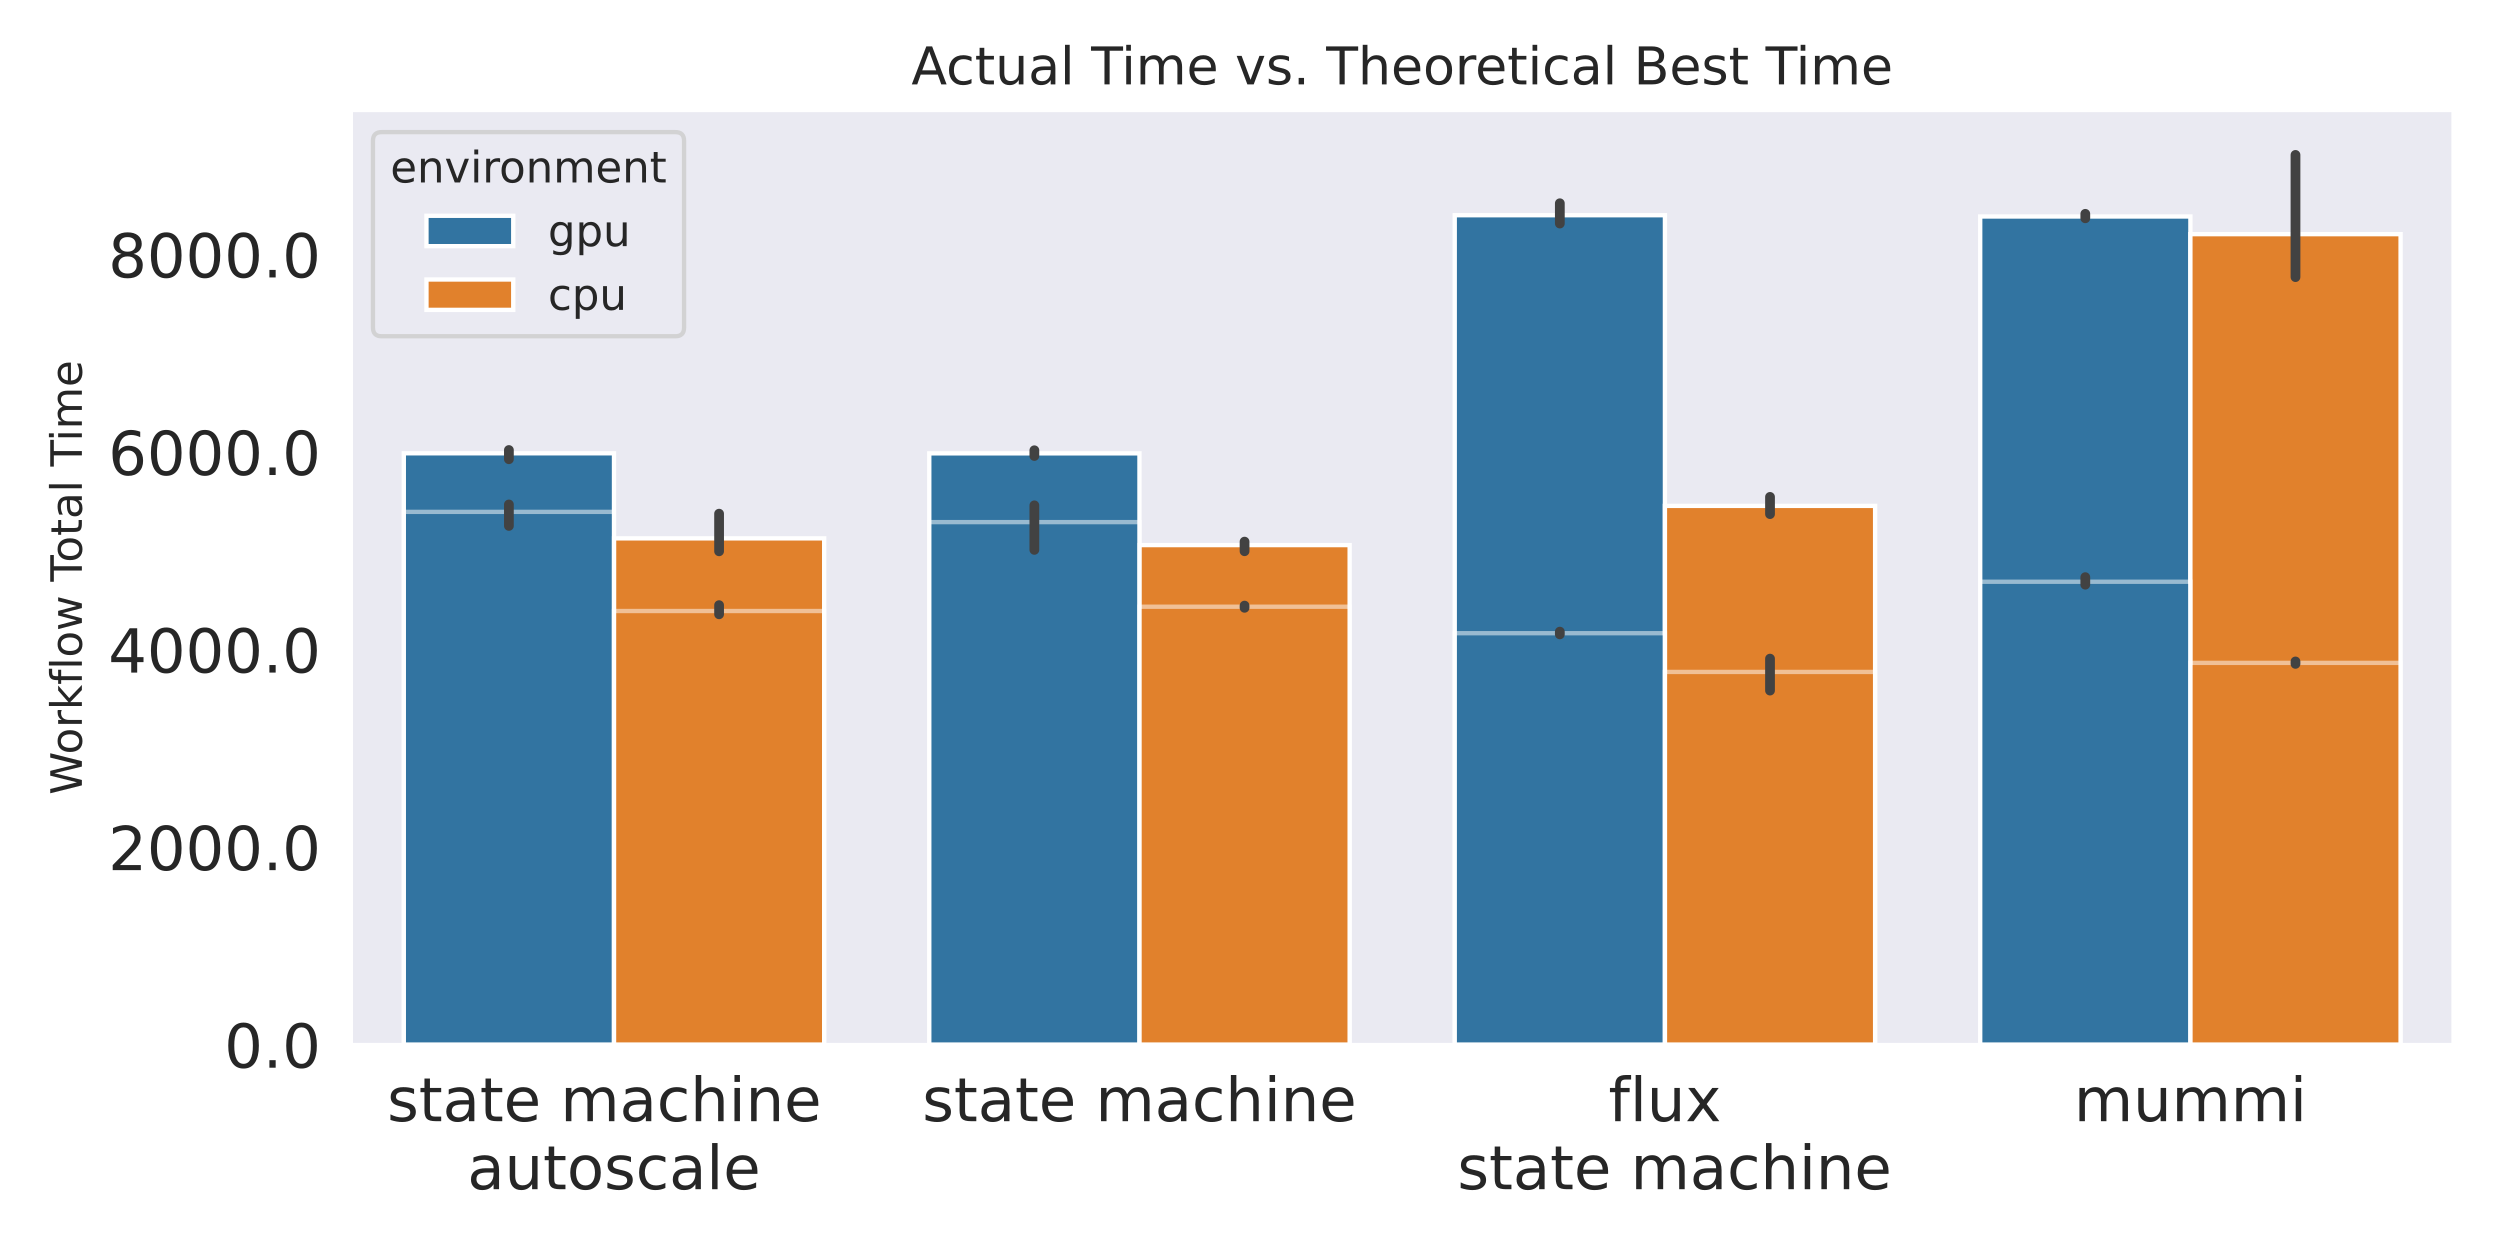
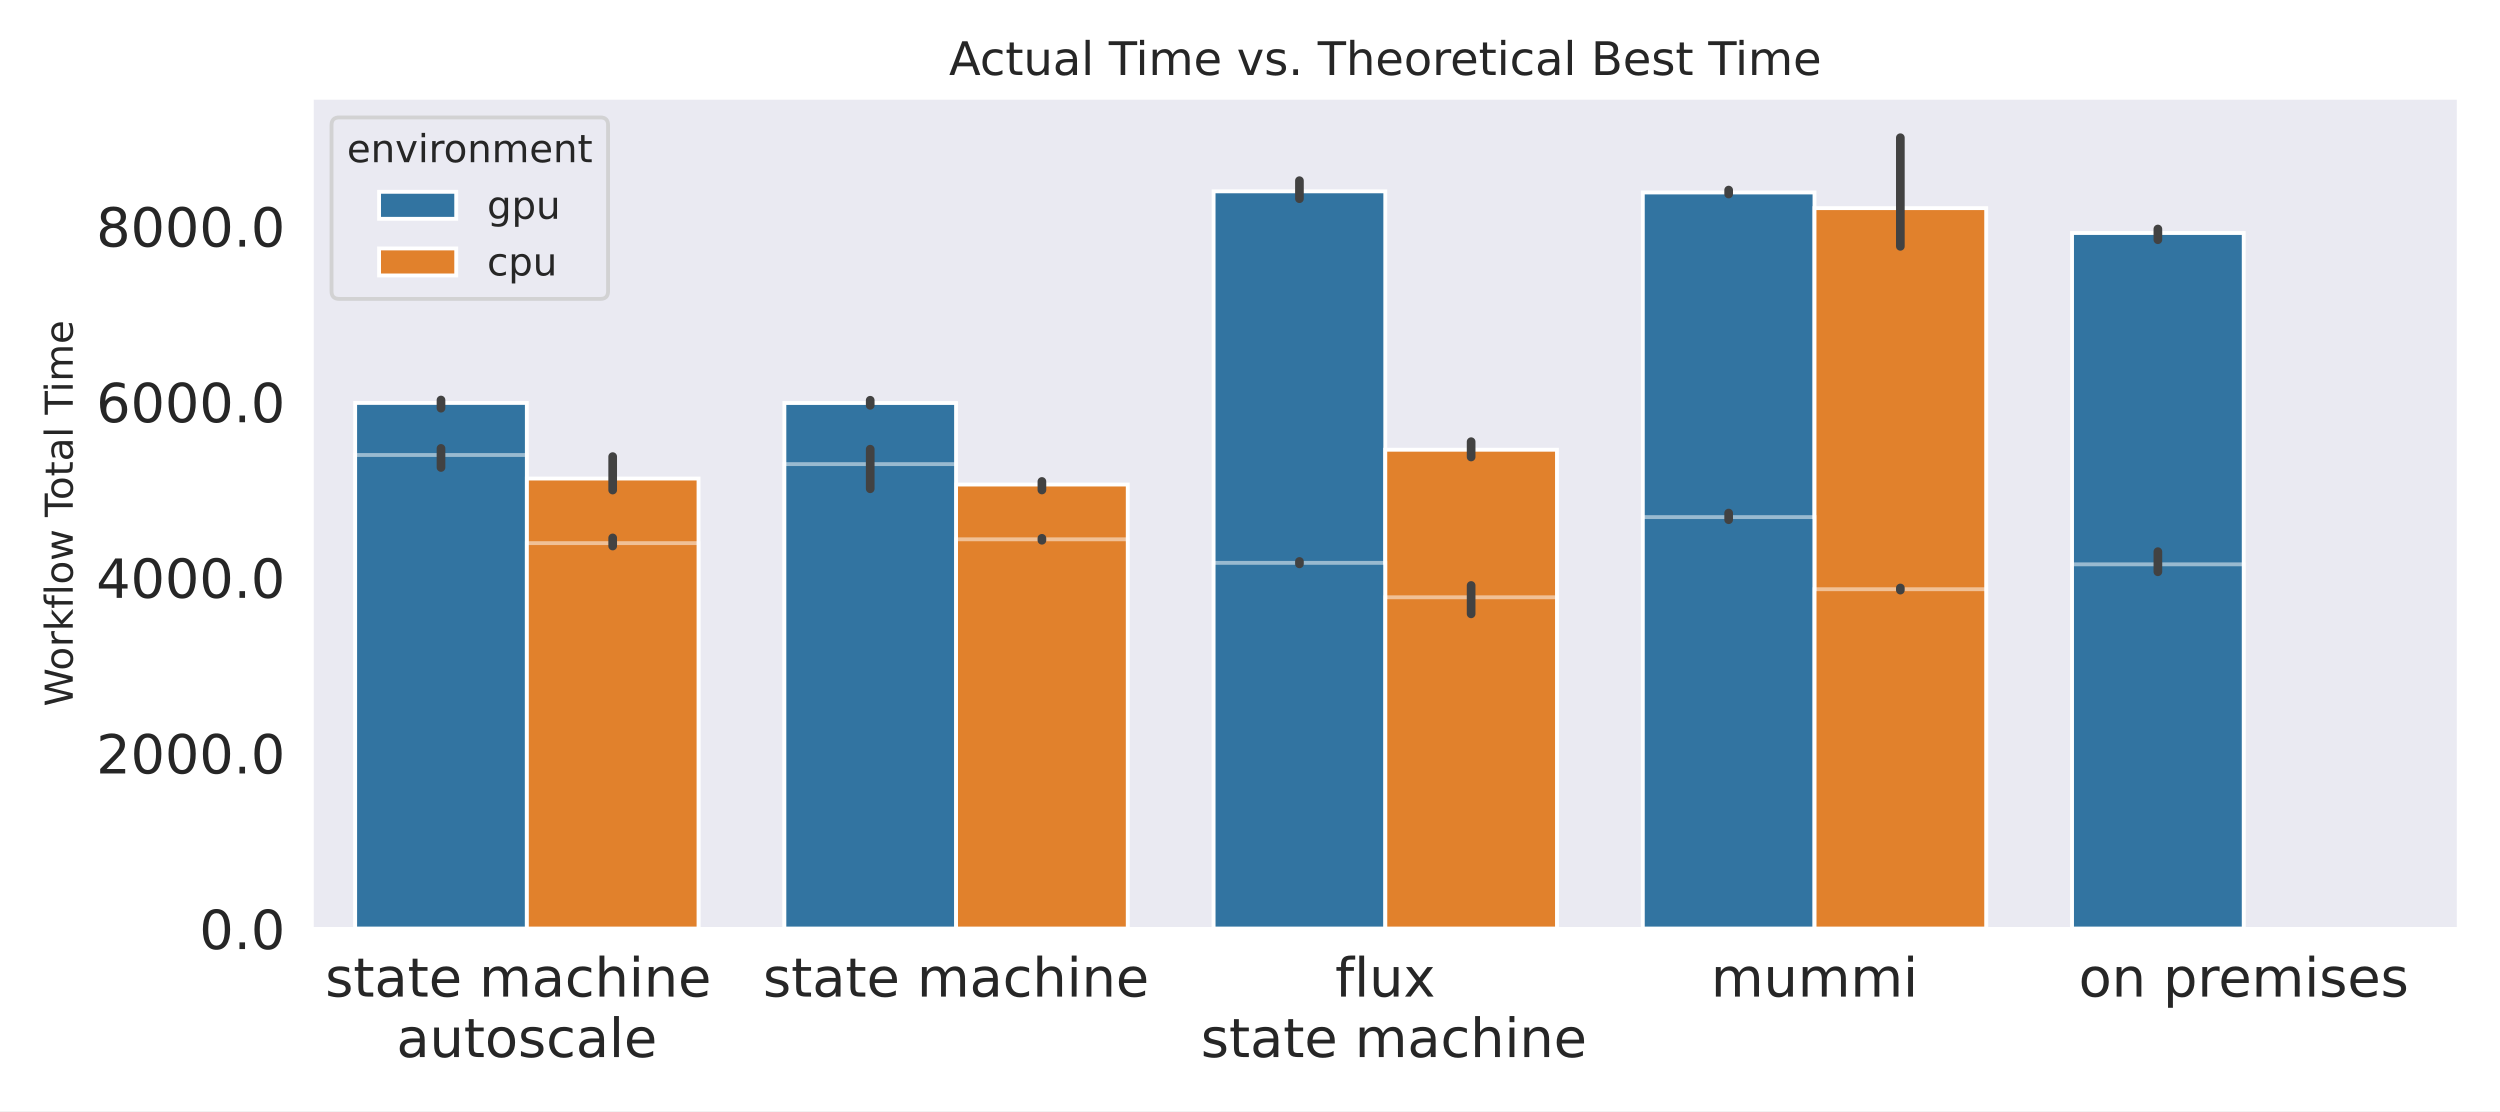
- <svg xmlns="http://www.w3.org/2000/svg" xmlns:xlink="http://www.w3.org/1999/xlink" width="576pt" height="288pt" viewBox="0 0 576 288" version="1.1">
+ <svg xmlns="http://www.w3.org/2000/svg" xmlns:xlink="http://www.w3.org/1999/xlink" width="648pt" height="288pt" viewBox="0 0 648 288" version="1.1">
  <defs>
    <style type="text/css">*{stroke-linejoin: round; stroke-linecap: butt}</style>
  </defs>
  <g id="figure_1">
    <g id="patch_1">
-       <path d="M 0 288  L 576 288  L 576 0  L 0 0  z " style="fill: #ffffff" />
+       <path d="M 0 288  L 648 288  L 648 0  L 0 0  z " style="fill: #ffffff" />
    </g>
    <g id="axes_1">
      <g id="patch_2">
-         <path d="M 80.93 240.68  L 565.2 240.68  L 565.2 25.44  L 80.93 25.44  z " style="fill: #eaeaf2" />
+         <path d="M 80.93 240.68  L 637.2 240.68  L 637.2 25.44  L 80.93 25.44  z " style="fill: #eaeaf2" />
      </g>
      <g id="matplotlib.axis_1">
        <g id="xtick_1">
          <g id="text_1">
-             <g style="fill: #262626" transform="translate(89.20109 258.3178) scale(0.14 -0.14)">
+             <g style="fill: #262626" transform="translate(84.29434 258.3178) scale(0.14 -0.14)">
              <defs>
                <path id="DejaVuSans-73" d="M 2834 3397  L 2834 2853  Q 2591 2978 2328 3040  Q 2066 3103 1784 3103  Q 1356 3103 1142 2972  Q 928 2841 928 2578  Q 928 2378 1081 2264  Q 1234 2150 1697 2047  L 1894 2003  Q 2506 1872 2764 1633  Q 3022 1394 3022 966  Q 3022 478 2636 193  Q 2250 -91 1575 -91  Q 1294 -91 989 -36  Q 684 19 347 128  L 347 722  Q 666 556 975 473  Q 1284 391 1588 391  Q 1994 391 2212 530  Q 2431 669 2431 922  Q 2431 1156 2273 1281  Q 2116 1406 1581 1522  L 1381 1569  Q 847 1681 609 1914  Q 372 2147 372 2553  Q 372 3047 722 3315  Q 1072 3584 1716 3584  Q 2034 3584 2315 3537  Q 2597 3491 2834 3397  z " transform="scale(0.015625)" />
                <path id="DejaVuSans-74" d="M 1172 4494  L 1172 3500  L 2356 3500  L 2356 3053  L 1172 3053  L 1172 1153  Q 1172 725 1289 603  Q 1406 481 1766 481  L 2356 481  L 2356 0  L 1766 0  Q 1100 0 847 248  Q 594 497 594 1153  L 594 3053  L 172 3053  L 172 3500  L 594 3500  L 594 4494  L 1172 4494  z " transform="scale(0.015625)" />
                <path id="DejaVuSans-61" d="M 2194 1759  Q 1497 1759 1228 1600  Q 959 1441 959 1056  Q 959 750 1161 570  Q 1363 391 1709 391  Q 2188 391 2477 730  Q 2766 1069 2766 1631  L 2766 1759  L 2194 1759  z M 3341 1997  L 3341 0  L 2766 0  L 2766 531  Q 2569 213 2275 61  Q 1981 -91 1556 -91  Q 1019 -91 701 211  Q 384 513 384 1019  Q 384 1609 779 1909  Q 1175 2209 1959 2209  L 2766 2209  L 2766 2266  Q 2766 2663 2505 2880  Q 2244 3097 1772 3097  Q 1472 3097 1187 3025  Q 903 2953 641 2809  L 641 3341  Q 956 3463 1253 3523  Q 1550 3584 1831 3584  Q 2591 3584 2966 3190  Q 3341 2797 3341 1997  z " transform="scale(0.015625)" />
                <path id="DejaVuSans-65" d="M 3597 1894  L 3597 1613  L 953 1613  Q 991 1019 1311 708  Q 1631 397 2203 397  Q 2534 397 2845 478  Q 3156 559 3463 722  L 3463 178  Q 3153 47 2828 -22  Q 2503 -91 2169 -91  Q 1331 -91 842 396  Q 353 884 353 1716  Q 353 2575 817 3079  Q 1281 3584 2069 3584  Q 2775 3584 3186 3129  Q 3597 2675 3597 1894  z M 3022 2063  Q 3016 2534 2758 2815  Q 2500 3097 2075 3097  Q 1594 3097 1305 2825  Q 1016 2553 972 2059  L 3022 2063  z " transform="scale(0.015625)" />
                <path id="DejaVuSans-20" transform="scale(0.015625)" />
                <path id="DejaVuSans-6d" d="M 3328 2828  Q 3544 3216 3844 3400  Q 4144 3584 4550 3584  Q 5097 3584 5394 3201  Q 5691 2819 5691 2113  L 5691 0  L 5113 0  L 5113 2094  Q 5113 2597 4934 2840  Q 4756 3084 4391 3084  Q 3944 3084 3684 2787  Q 3425 2491 3425 1978  L 3425 0  L 2847 0  L 2847 2094  Q 2847 2600 2669 2842  Q 2491 3084 2119 3084  Q 1678 3084 1418 2786  Q 1159 2488 1159 1978  L 1159 0  L 581 0  L 581 3500  L 1159 3500  L 1159 2956  Q 1356 3278 1631 3431  Q 1906 3584 2284 3584  Q 2666 3584 2933 3390  Q 3200 3197 3328 2828  z " transform="scale(0.015625)" />
                <path id="DejaVuSans-63" d="M 3122 3366  L 3122 2828  Q 2878 2963 2633 3030  Q 2388 3097 2138 3097  Q 1578 3097 1268 2742  Q 959 2388 959 1747  Q 959 1106 1268 751  Q 1578 397 2138 397  Q 2388 397 2633 464  Q 2878 531 3122 666  L 3122 134  Q 2881 22 2623 -34  Q 2366 -91 2075 -91  Q 1284 -91 818 406  Q 353 903 353 1747  Q 353 2603 823 3093  Q 1294 3584 2113 3584  Q 2378 3584 2631 3529  Q 2884 3475 3122 3366  z " transform="scale(0.015625)" />
                <path id="DejaVuSans-68" d="M 3513 2113  L 3513 0  L 2938 0  L 2938 2094  Q 2938 2591 2744 2837  Q 2550 3084 2163 3084  Q 1697 3084 1428 2787  Q 1159 2491 1159 1978  L 1159 0  L 581 0  L 581 4863  L 1159 4863  L 1159 2956  Q 1366 3272 1645 3428  Q 1925 3584 2291 3584  Q 2894 3584 3203 3211  Q 3513 2838 3513 2113  z " transform="scale(0.015625)" />
                <path id="DejaVuSans-69" d="M 603 3500  L 1178 3500  L 1178 0  L 603 0  L 603 3500  z M 603 4863  L 1178 4863  L 1178 4134  L 603 4134  L 603 4863  z " transform="scale(0.015625)" />
                <path id="DejaVuSans-6e" d="M 3513 2113  L 3513 0  L 2938 0  L 2938 2094  Q 2938 2591 2744 2837  Q 2550 3084 2163 3084  Q 1697 3084 1428 2787  Q 1159 2491 1159 1978  L 1159 0  L 581 0  L 581 3500  L 1159 3500  L 1159 2956  Q 1366 3272 1645 3428  Q 1925 3584 2291 3584  Q 2894 3584 3203 3211  Q 3513 2838 3513 2113  z " transform="scale(0.015625)" />
              </defs>
              <use xlink:href="#DejaVuSans-73" />
              <use xlink:href="#DejaVuSans-74" x="52.1" />
              <use xlink:href="#DejaVuSans-61" x="91.309" />
              <use xlink:href="#DejaVuSans-74" x="152.588" />
              <use xlink:href="#DejaVuSans-65" x="191.797" />
              <use xlink:href="#DejaVuSans-20" x="253.32" />
              <use xlink:href="#DejaVuSans-6d" x="285.107" />
              <use xlink:href="#DejaVuSans-61" x="382.52" />
              <use xlink:href="#DejaVuSans-63" x="443.799" />
              <use xlink:href="#DejaVuSans-68" x="498.779" />
              <use xlink:href="#DejaVuSans-69" x="562.158" />
              <use xlink:href="#DejaVuSans-6e" x="589.941" />
              <use xlink:href="#DejaVuSans-65" x="653.32" />
              <use xlink:href="#DejaVuSans-20" x="714.844" />
            </g>
-             <g style="fill: #262626" transform="translate(107.6734 273.9948) scale(0.14 -0.14)">
+             <g style="fill: #262626" transform="translate(102.7667 273.9948) scale(0.14 -0.14)">
              <defs>
                <path id="DejaVuSans-75" d="M 544 1381  L 544 3500  L 1119 3500  L 1119 1403  Q 1119 906 1312 657  Q 1506 409 1894 409  Q 2359 409 2629 706  Q 2900 1003 2900 1516  L 2900 3500  L 3475 3500  L 3475 0  L 2900 0  L 2900 538  Q 2691 219 2414 64  Q 2138 -91 1772 -91  Q 1169 -91 856 284  Q 544 659 544 1381  z M 1991 3584  L 1991 3584  z " transform="scale(0.015625)" />
                <path id="DejaVuSans-6f" d="M 1959 3097  Q 1497 3097 1228 2736  Q 959 2375 959 1747  Q 959 1119 1226 758  Q 1494 397 1959 397  Q 2419 397 2687 759  Q 2956 1122 2956 1747  Q 2956 2369 2687 2733  Q 2419 3097 1959 3097  z M 1959 3584  Q 2709 3584 3137 3096  Q 3566 2609 3566 1747  Q 3566 888 3137 398  Q 2709 -91 1959 -91  Q 1206 -91 779 398  Q 353 888 353 1747  Q 353 2609 779 3096  Q 1206 3584 1959 3584  z " transform="scale(0.015625)" />
                <path id="DejaVuSans-6c" d="M 603 4863  L 1178 4863  L 1178 0  L 603 0  L 603 4863  z " transform="scale(0.015625)" />
              </defs>
              <use xlink:href="#DejaVuSans-61" />
              <use xlink:href="#DejaVuSans-75" x="61.279" />
              <use xlink:href="#DejaVuSans-74" x="124.658" />
              <use xlink:href="#DejaVuSans-6f" x="163.867" />
              <use xlink:href="#DejaVuSans-73" x="225.049" />
              <use xlink:href="#DejaVuSans-63" x="277.148" />
              <use xlink:href="#DejaVuSans-61" x="332.129" />
              <use xlink:href="#DejaVuSans-6c" x="393.408" />
              <use xlink:href="#DejaVuSans-65" x="421.191" />
            </g>
          </g>
        </g>
        <g id="xtick_2">
          <g id="text_2">
-             <g style="fill: #262626" transform="translate(212.4933 258.3178) scale(0.14 -0.14)">
+             <g style="fill: #262626" transform="translate(197.773 258.3178) scale(0.14 -0.14)">
              <use xlink:href="#DejaVuSans-73" />
              <use xlink:href="#DejaVuSans-74" x="52.1" />
              <use xlink:href="#DejaVuSans-61" x="91.309" />
              <use xlink:href="#DejaVuSans-74" x="152.588" />
              <use xlink:href="#DejaVuSans-65" x="191.797" />
              <use xlink:href="#DejaVuSans-20" x="253.32" />
              <use xlink:href="#DejaVuSans-6d" x="285.107" />
              <use xlink:href="#DejaVuSans-61" x="382.52" />
              <use xlink:href="#DejaVuSans-63" x="443.799" />
              <use xlink:href="#DejaVuSans-68" x="498.779" />
              <use xlink:href="#DejaVuSans-69" x="562.158" />
              <use xlink:href="#DejaVuSans-6e" x="589.941" />
              <use xlink:href="#DejaVuSans-65" x="653.32" />
            </g>
          </g>
        </g>
        <g id="xtick_3">
          <g id="text_3">
-             <g style="fill: #262626" transform="translate(370.6105 258.3178) scale(0.14 -0.14)">
+             <g style="fill: #262626" transform="translate(346.0767 258.3178) scale(0.14 -0.14)">
              <defs>
                <path id="DejaVuSans-66" d="M 2375 4863  L 2375 4384  L 1825 4384  Q 1516 4384 1395 4259  Q 1275 4134 1275 3809  L 1275 3500  L 2222 3500  L 2222 3053  L 1275 3053  L 1275 0  L 697 0  L 697 3053  L 147 3053  L 147 3500  L 697 3500  L 697 3744  Q 697 4328 969 4595  Q 1241 4863 1831 4863  L 2375 4863  z " transform="scale(0.015625)" />
                <path id="DejaVuSans-78" d="M 3513 3500  L 2247 1797  L 3578 0  L 2900 0  L 1881 1375  L 863 0  L 184 0  L 1544 1831  L 300 3500  L 978 3500  L 1906 2253  L 2834 3500  L 3513 3500  z " transform="scale(0.015625)" />
              </defs>
              <use xlink:href="#DejaVuSans-66" />
              <use xlink:href="#DejaVuSans-6c" x="35.205" />
              <use xlink:href="#DejaVuSans-75" x="62.988" />
              <use xlink:href="#DejaVuSans-78" x="126.367" />
            </g>
-             <g style="fill: #262626" transform="translate(331.3361 273.9948) scale(0.14 -0.14)">
+             <g style="fill: #262626" transform="translate(306.8023 273.9948) scale(0.14 -0.14)">
              <use xlink:href="#DejaVuSans-20" />
              <use xlink:href="#DejaVuSans-73" x="31.787" />
              <use xlink:href="#DejaVuSans-74" x="83.887" />
              <use xlink:href="#DejaVuSans-61" x="123.096" />
              <use xlink:href="#DejaVuSans-74" x="184.375" />
              <use xlink:href="#DejaVuSans-65" x="223.584" />
              <use xlink:href="#DejaVuSans-20" x="285.107" />
              <use xlink:href="#DejaVuSans-6d" x="316.895" />
              <use xlink:href="#DejaVuSans-61" x="414.307" />
              <use xlink:href="#DejaVuSans-63" x="475.586" />
              <use xlink:href="#DejaVuSans-68" x="530.566" />
              <use xlink:href="#DejaVuSans-69" x="593.945" />
              <use xlink:href="#DejaVuSans-6e" x="621.729" />
              <use xlink:href="#DejaVuSans-65" x="685.107" />
            </g>
          </g>
        </g>
        <g id="xtick_4">
          <g id="text_4">
-             <g style="fill: #262626" transform="translate(477.83 258.3178) scale(0.14 -0.14)">
+             <g style="fill: #262626" transform="translate(443.4828 258.3178) scale(0.14 -0.14)">
              <use xlink:href="#DejaVuSans-6d" />
              <use xlink:href="#DejaVuSans-75" x="97.412" />
              <use xlink:href="#DejaVuSans-6d" x="160.791" />
              <use xlink:href="#DejaVuSans-6d" x="258.203" />
              <use xlink:href="#DejaVuSans-69" x="355.615" />
            </g>
          </g>
        </g>
+         <g id="xtick_5">
+           <g id="text_5">
+             <g style="fill: #262626" transform="translate(538.7943 258.3178) scale(0.14 -0.14)">
+               <defs>
+                 <path id="DejaVuSans-70" d="M 1159 525  L 1159 -1331  L 581 -1331  L 581 3500  L 1159 3500  L 1159 2969  Q 1341 3281 1617 3432  Q 1894 3584 2278 3584  Q 2916 3584 3314 3078  Q 3713 2572 3713 1747  Q 3713 922 3314 415  Q 2916 -91 2278 -91  Q 1894 -91 1617 61  Q 1341 213 1159 525  z M 3116 1747  Q 3116 2381 2855 2742  Q 2594 3103 2138 3103  Q 1681 3103 1420 2742  Q 1159 2381 1159 1747  Q 1159 1113 1420 752  Q 1681 391 2138 391  Q 2594 391 2855 752  Q 3116 1113 3116 1747  z " transform="scale(0.015625)" />
+                 <path id="DejaVuSans-72" d="M 2631 2963  Q 2534 3019 2420 3045  Q 2306 3072 2169 3072  Q 1681 3072 1420 2755  Q 1159 2438 1159 1844  L 1159 0  L 581 0  L 581 3500  L 1159 3500  L 1159 2956  Q 1341 3275 1631 3429  Q 1922 3584 2338 3584  Q 2397 3584 2469 3576  Q 2541 3569 2628 3553  L 2631 2963  z " transform="scale(0.015625)" />
+               </defs>
+               <use xlink:href="#DejaVuSans-6f" />
+               <use xlink:href="#DejaVuSans-6e" x="61.182" />
+               <use xlink:href="#DejaVuSans-20" x="124.561" />
+               <use xlink:href="#DejaVuSans-70" x="156.348" />
+               <use xlink:href="#DejaVuSans-72" x="219.824" />
+               <use xlink:href="#DejaVuSans-65" x="258.688" />
+               <use xlink:href="#DejaVuSans-6d" x="320.211" />
+               <use xlink:href="#DejaVuSans-69" x="417.623" />
+               <use xlink:href="#DejaVuSans-73" x="445.406" />
+               <use xlink:href="#DejaVuSans-65" x="497.506" />
+               <use xlink:href="#DejaVuSans-73" x="559.029" />
+             </g>
+           </g>
+         </g>
      </g>
      <g id="matplotlib.axis_2">
        <g id="ytick_1">
-           <g id="text_5">
+           <g id="text_6">
            <g style="fill: #262626" transform="translate(51.66562 245.9989) scale(0.14 -0.14)">
              <defs>
                <path id="DejaVuSans-30" d="M 2034 4250  Q 1547 4250 1301 3770  Q 1056 3291 1056 2328  Q 1056 1369 1301 889  Q 1547 409 2034 409  Q 2525 409 2770 889  Q 3016 1369 3016 2328  Q 3016 3291 2770 3770  Q 2525 4250 2034 4250  z M 2034 4750  Q 2819 4750 3233 4129  Q 3647 3509 3647 2328  Q 3647 1150 3233 529  Q 2819 -91 2034 -91  Q 1250 -91 836 529  Q 422 1150 422 2328  Q 422 3509 836 4129  Q 1250 4750 2034 4750  z " transform="scale(0.015625)" />
                <path id="DejaVuSans-2e" d="M 684 794  L 1344 794  L 1344 0  L 684 0  L 684 794  z " transform="scale(0.015625)" />
              </defs>
              <use xlink:href="#DejaVuSans-30" />
              <use xlink:href="#DejaVuSans-2e" x="63.623" />
              <use xlink:href="#DejaVuSans-30" x="95.41" />
            </g>
          </g>
        </g>
        <g id="ytick_2">
-           <g id="text_6">
+           <g id="text_7">
            <g style="fill: #262626" transform="translate(24.94312 200.4803) scale(0.14 -0.14)">
              <defs>
                <path id="DejaVuSans-32" d="M 1228 531  L 3431 531  L 3431 0  L 469 0  L 469 531  Q 828 903 1448 1529  Q 2069 2156 2228 2338  Q 2531 2678 2651 2914  Q 2772 3150 2772 3378  Q 2772 3750 2511 3984  Q 2250 4219 1831 4219  Q 1534 4219 1204 4116  Q 875 4013 500 3803  L 500 4441  Q 881 4594 1212 4672  Q 1544 4750 1819 4750  Q 2544 4750 2975 4387  Q 3406 4025 3406 3419  Q 3406 3131 3298 2873  Q 3191 2616 2906 2266  Q 2828 2175 2409 1742  Q 1991 1309 1228 531  z " transform="scale(0.015625)" />
              </defs>
              <use xlink:href="#DejaVuSans-32" />
              <use xlink:href="#DejaVuSans-30" x="63.623" />
              <use xlink:href="#DejaVuSans-30" x="127.246" />
              <use xlink:href="#DejaVuSans-30" x="190.869" />
              <use xlink:href="#DejaVuSans-2e" x="254.492" />
              <use xlink:href="#DejaVuSans-30" x="286.279" />
            </g>
          </g>
        </g>
        <g id="ytick_3">
-           <g id="text_7">
+           <g id="text_8">
            <g style="fill: #262626" transform="translate(24.94312 154.9617) scale(0.14 -0.14)">
              <defs>
                <path id="DejaVuSans-34" d="M 2419 4116  L 825 1625  L 2419 1625  L 2419 4116  z M 2253 4666  L 3047 4666  L 3047 1625  L 3713 1625  L 3713 1100  L 3047 1100  L 3047 0  L 2419 0  L 2419 1100  L 313 1100  L 313 1709  L 2253 4666  z " transform="scale(0.015625)" />
              </defs>
              <use xlink:href="#DejaVuSans-34" />
              <use xlink:href="#DejaVuSans-30" x="63.623" />
              <use xlink:href="#DejaVuSans-30" x="127.246" />
              <use xlink:href="#DejaVuSans-30" x="190.869" />
              <use xlink:href="#DejaVuSans-2e" x="254.492" />
              <use xlink:href="#DejaVuSans-30" x="286.279" />
            </g>
          </g>
        </g>
        <g id="ytick_4">
-           <g id="text_8">
+           <g id="text_9">
            <g style="fill: #262626" transform="translate(24.94312 109.443) scale(0.14 -0.14)">
              <defs>
                <path id="DejaVuSans-36" d="M 2113 2584  Q 1688 2584 1439 2293  Q 1191 2003 1191 1497  Q 1191 994 1439 701  Q 1688 409 2113 409  Q 2538 409 2786 701  Q 3034 994 3034 1497  Q 3034 2003 2786 2293  Q 2538 2584 2113 2584  z M 3366 4563  L 3366 3988  Q 3128 4100 2886 4159  Q 2644 4219 2406 4219  Q 1781 4219 1451 3797  Q 1122 3375 1075 2522  Q 1259 2794 1537 2939  Q 1816 3084 2150 3084  Q 2853 3084 3261 2657  Q 3669 2231 3669 1497  Q 3669 778 3244 343  Q 2819 -91 2113 -91  Q 1303 -91 875 529  Q 447 1150 447 2328  Q 447 3434 972 4092  Q 1497 4750 2381 4750  Q 2619 4750 2861 4703  Q 3103 4656 3366 4563  z " transform="scale(0.015625)" />
              </defs>
              <use xlink:href="#DejaVuSans-36" />
              <use xlink:href="#DejaVuSans-30" x="63.623" />
              <use xlink:href="#DejaVuSans-30" x="127.246" />
              <use xlink:href="#DejaVuSans-30" x="190.869" />
              <use xlink:href="#DejaVuSans-2e" x="254.492" />
              <use xlink:href="#DejaVuSans-30" x="286.279" />
            </g>
          </g>
        </g>
        <g id="ytick_5">
-           <g id="text_9">
+           <g id="text_10">
            <g style="fill: #262626" transform="translate(24.94312 63.92442) scale(0.14 -0.14)">
              <defs>
                <path id="DejaVuSans-38" d="M 2034 2216  Q 1584 2216 1326 1975  Q 1069 1734 1069 1313  Q 1069 891 1326 650  Q 1584 409 2034 409  Q 2484 409 2743 651  Q 3003 894 3003 1313  Q 3003 1734 2745 1975  Q 2488 2216 2034 2216  z M 1403 2484  Q 997 2584 770 2862  Q 544 3141 544 3541  Q 544 4100 942 4425  Q 1341 4750 2034 4750  Q 2731 4750 3128 4425  Q 3525 4100 3525 3541  Q 3525 3141 3298 2862  Q 3072 2584 2669 2484  Q 3125 2378 3379 2068  Q 3634 1759 3634 1313  Q 3634 634 3220 271  Q 2806 -91 2034 -91  Q 1263 -91 848 271  Q 434 634 434 1313  Q 434 1759 690 2068  Q 947 2378 1403 2484  z M 1172 3481  Q 1172 3119 1398 2916  Q 1625 2713 2034 2713  Q 2441 2713 2670 2916  Q 2900 3119 2900 3481  Q 2900 3844 2670 4047  Q 2441 4250 2034 4250  Q 1625 4250 1398 4047  Q 1172 3844 1172 3481  z " transform="scale(0.015625)" />
              </defs>
              <use xlink:href="#DejaVuSans-38" />
              <use xlink:href="#DejaVuSans-30" x="63.623" />
              <use xlink:href="#DejaVuSans-30" x="127.246" />
              <use xlink:href="#DejaVuSans-30" x="190.869" />
              <use xlink:href="#DejaVuSans-2e" x="254.492" />
              <use xlink:href="#DejaVuSans-30" x="286.279" />
            </g>
          </g>
        </g>
-         <g id="text_10">
+         <g id="text_11">
          <g style="fill: #262626" transform="translate(18.86344 183.1061) rotate(-90) scale(0.1 -0.1)">
            <defs>
              <path id="DejaVuSans-57" d="M 213 4666  L 850 4666  L 1831 722  L 2809 4666  L 3519 4666  L 4500 722  L 5478 4666  L 6119 4666  L 4947 0  L 4153 0  L 3169 4050  L 2175 0  L 1381 0  L 213 4666  z " transform="scale(0.015625)" />
-               <path id="DejaVuSans-72" d="M 2631 2963  Q 2534 3019 2420 3045  Q 2306 3072 2169 3072  Q 1681 3072 1420 2755  Q 1159 2438 1159 1844  L 1159 0  L 581 0  L 581 3500  L 1159 3500  L 1159 2956  Q 1341 3275 1631 3429  Q 1922 3584 2338 3584  Q 2397 3584 2469 3576  Q 2541 3569 2628 3553  L 2631 2963  z " transform="scale(0.015625)" />
              <path id="DejaVuSans-6b" d="M 581 4863  L 1159 4863  L 1159 1991  L 2875 3500  L 3609 3500  L 1753 1863  L 3688 0  L 2938 0  L 1159 1709  L 1159 0  L 581 0  L 581 4863  z " transform="scale(0.015625)" />
              <path id="DejaVuSans-77" d="M 269 3500  L 844 3500  L 1563 769  L 2278 3500  L 2956 3500  L 3675 769  L 4391 3500  L 4966 3500  L 4050 0  L 3372 0  L 2619 2869  L 1863 0  L 1184 0  L 269 3500  z " transform="scale(0.015625)" />
              <path id="DejaVuSans-54" d="M -19 4666  L 3928 4666  L 3928 4134  L 2272 4134  L 2272 0  L 1638 0  L 1638 4134  L -19 4134  L -19 4666  z " transform="scale(0.015625)" />
            </defs>
            <use xlink:href="#DejaVuSans-57" />
            <use xlink:href="#DejaVuSans-6f" x="93.002" />
            <use xlink:href="#DejaVuSans-72" x="154.184" />
            <use xlink:href="#DejaVuSans-6b" x="195.297" />
            <use xlink:href="#DejaVuSans-66" x="253.207" />
            <use xlink:href="#DejaVuSans-6c" x="288.412" />
            <use xlink:href="#DejaVuSans-6f" x="316.195" />
            <use xlink:href="#DejaVuSans-77" x="377.377" />
            <use xlink:href="#DejaVuSans-20" x="459.164" />
            <use xlink:href="#DejaVuSans-54" x="490.951" />
            <use xlink:href="#DejaVuSans-6f" x="535.035" />
            <use xlink:href="#DejaVuSans-74" x="596.217" />
            <use xlink:href="#DejaVuSans-61" x="635.426" />
            <use xlink:href="#DejaVuSans-6c" x="696.705" />
            <use xlink:href="#DejaVuSans-20" x="724.488" />
            <use xlink:href="#DejaVuSans-54" x="756.275" />
            <use xlink:href="#DejaVuSans-69" x="814.234" />
            <use xlink:href="#DejaVuSans-6d" x="842.018" />
            <use xlink:href="#DejaVuSans-65" x="939.43" />
          </g>
        </g>
      </g>
      <g id="patch_3">
-         <path d="M 93.037 240.68  L 141.464 240.68  L 141.464 104.445  L 93.037 104.445  z " clip-path="url(#p000b99641f)" style="fill: #3274a1; stroke: #ffffff; stroke-linejoin: miter" />
+         <path d="M 92.055 240.68  L 136.557 240.68  L 136.557 104.445  L 92.055 104.445  z " clip-path="url(#p3993e92de6)" style="fill: #3274a1; stroke: #ffffff; stroke-linejoin: miter" />
      </g>
      <g id="patch_4">
-         <path d="M 214.104 240.68  L 262.531 240.68  L 262.531 104.454  L 214.104 104.454  z " clip-path="url(#p000b99641f)" style="fill: #3274a1; stroke: #ffffff; stroke-linejoin: miter" />
+         <path d="M 203.309 240.68  L 247.811 240.68  L 247.811 104.454  L 203.309 104.454  z " clip-path="url(#p3993e92de6)" style="fill: #3274a1; stroke: #ffffff; stroke-linejoin: miter" />
      </g>
      <g id="patch_5">
-         <path d="M 335.172 240.68  L 383.599 240.68  L 383.599 49.586  L 335.172 49.586  z " clip-path="url(#p000b99641f)" style="fill: #3274a1; stroke: #ffffff; stroke-linejoin: miter" />
+         <path d="M 314.563 240.68  L 359.065 240.68  L 359.065 49.586  L 314.563 49.586  z " clip-path="url(#p3993e92de6)" style="fill: #3274a1; stroke: #ffffff; stroke-linejoin: miter" />
      </g>
      <g id="patch_6">
-         <path d="M 456.239 240.68  L 504.666 240.68  L 504.666 49.884  L 456.239 49.884  z " clip-path="url(#p000b99641f)" style="fill: #3274a1; stroke: #ffffff; stroke-linejoin: miter" />
+         <path d="M 425.817 240.68  L 470.319 240.68  L 470.319 49.884  L 425.817 49.884  z " clip-path="url(#p3993e92de6)" style="fill: #3274a1; stroke: #ffffff; stroke-linejoin: miter" />
      </g>
      <g id="patch_7">
-         <path d="M 141.464 240.68  L 189.891 240.68  L 189.891 124.035  L 141.464 124.035  z " clip-path="url(#p000b99641f)" style="fill: #e1812c; stroke: #ffffff; stroke-linejoin: miter" />
+         <path d="M 537.071 240.68  L 581.573 240.68  L 581.573 60.399  L 537.071 60.399  z " clip-path="url(#p3993e92de6)" style="fill: #3274a1; stroke: #ffffff; stroke-linejoin: miter" />
      </g>
      <g id="patch_8">
-         <path d="M 262.531 240.68  L 310.958 240.68  L 310.958 125.585  L 262.531 125.585  z " clip-path="url(#p000b99641f)" style="fill: #e1812c; stroke: #ffffff; stroke-linejoin: miter" />
+         <path d="M 136.557 240.68  L 181.059 240.68  L 181.059 124.035  L 136.557 124.035  z " clip-path="url(#p3993e92de6)" style="fill: #e1812c; stroke: #ffffff; stroke-linejoin: miter" />
      </g>
      <g id="patch_9">
-         <path d="M 383.599 240.68  L 432.026 240.68  L 432.026 116.564  L 383.599 116.564  z " clip-path="url(#p000b99641f)" style="fill: #e1812c; stroke: #ffffff; stroke-linejoin: miter" />
+         <path d="M 247.811 240.68  L 292.313 240.68  L 292.313 125.585  L 247.811 125.585  z " clip-path="url(#p3993e92de6)" style="fill: #e1812c; stroke: #ffffff; stroke-linejoin: miter" />
      </g>
      <g id="patch_10">
-         <path d="M 504.666 240.68  L 553.093 240.68  L 553.093 53.952  L 504.666 53.952  z " clip-path="url(#p000b99641f)" style="fill: #e1812c; stroke: #ffffff; stroke-linejoin: miter" />
+         <path d="M 359.065 240.68  L 403.567 240.68  L 403.567 116.564  L 359.065 116.564  z " clip-path="url(#p3993e92de6)" style="fill: #e1812c; stroke: #ffffff; stroke-linejoin: miter" />
      </g>
      <g id="patch_11">
-         <path d="M 141.464 240.68  L 141.464 240.68  L 141.464 240.68  L 141.464 240.68  z " clip-path="url(#p000b99641f)" style="fill: #3274a1; stroke: #ffffff; stroke-linejoin: miter" />
+         <path d="M 470.319 240.68  L 514.821 240.68  L 514.821 53.952  L 470.319 53.952  z " clip-path="url(#p3993e92de6)" style="fill: #e1812c; stroke: #ffffff; stroke-linejoin: miter" />
      </g>
      <g id="patch_12">
-         <path d="M 141.464 240.68  L 141.464 240.68  L 141.464 240.68  L 141.464 240.68  z " clip-path="url(#p000b99641f)" style="fill: #e1812c; stroke: #ffffff; stroke-linejoin: miter" />
+         <path d="M 136.557 240.68  L 136.557 240.68  L 136.557 240.68  L 136.557 240.68  z " clip-path="url(#p3993e92de6)" style="fill: #3274a1; stroke: #ffffff; stroke-linejoin: miter" />
      </g>
      <g id="patch_13">
-         <path d="M 93.037 240.68  L 141.464 240.68  L 141.464 117.934  L 93.037 117.934  z " clip-path="url(#p000b99641f)" style="fill: #3274a1; opacity: 0.5; stroke: #ffffff; stroke-linejoin: miter" />
+         <path d="M 136.557 240.68  L 136.557 240.68  L 136.557 240.68  L 136.557 240.68  z " clip-path="url(#p3993e92de6)" style="fill: #e1812c; stroke: #ffffff; stroke-linejoin: miter" />
      </g>
      <g id="patch_14">
-         <path d="M 214.104 240.68  L 262.531 240.68  L 262.531 120.297  L 214.104 120.297  z " clip-path="url(#p000b99641f)" style="fill: #3274a1; opacity: 0.5; stroke: #ffffff; stroke-linejoin: miter" />
+         <path d="M 92.055 240.68  L 136.557 240.68  L 136.557 117.934  L 92.055 117.934  z " clip-path="url(#p3993e92de6)" style="fill: #3274a1; opacity: 0.5; stroke: #ffffff; stroke-linejoin: miter" />
      </g>
      <g id="patch_15">
-         <path d="M 335.172 240.68  L 383.599 240.68  L 383.599 145.892  L 335.172 145.892  z " clip-path="url(#p000b99641f)" style="fill: #3274a1; opacity: 0.5; stroke: #ffffff; stroke-linejoin: miter" />
+         <path d="M 203.309 240.68  L 247.811 240.68  L 247.811 120.297  L 203.309 120.297  z " clip-path="url(#p3993e92de6)" style="fill: #3274a1; opacity: 0.5; stroke: #ffffff; stroke-linejoin: miter" />
      </g>
      <g id="patch_16">
-         <path d="M 456.239 240.68  L 504.666 240.68  L 504.666 134.033  L 456.239 134.033  z " clip-path="url(#p000b99641f)" style="fill: #3274a1; opacity: 0.5; stroke: #ffffff; stroke-linejoin: miter" />
+         <path d="M 314.563 240.68  L 359.065 240.68  L 359.065 145.892  L 314.563 145.892  z " clip-path="url(#p3993e92de6)" style="fill: #3274a1; opacity: 0.5; stroke: #ffffff; stroke-linejoin: miter" />
      </g>
      <g id="patch_17">
-         <path d="M 141.464 240.68  L 189.891 240.68  L 189.891 140.778  L 141.464 140.778  z " clip-path="url(#p000b99641f)" style="fill: #e1812c; opacity: 0.5; stroke: #ffffff; stroke-linejoin: miter" />
+         <path d="M 425.817 240.68  L 470.319 240.68  L 470.319 134.033  L 425.817 134.033  z " clip-path="url(#p3993e92de6)" style="fill: #3274a1; opacity: 0.5; stroke: #ffffff; stroke-linejoin: miter" />
      </g>
      <g id="patch_18">
-         <path d="M 262.531 240.68  L 310.958 240.68  L 310.958 139.789  L 262.531 139.789  z " clip-path="url(#p000b99641f)" style="fill: #e1812c; opacity: 0.5; stroke: #ffffff; stroke-linejoin: miter" />
+         <path d="M 537.071 240.68  L 581.573 240.68  L 581.573 146.275  L 537.071 146.275  z " clip-path="url(#p3993e92de6)" style="fill: #3274a1; opacity: 0.5; stroke: #ffffff; stroke-linejoin: miter" />
      </g>
      <g id="patch_19">
-         <path d="M 383.599 240.68  L 432.026 240.68  L 432.026 154.815  L 383.599 154.815  z " clip-path="url(#p000b99641f)" style="fill: #e1812c; opacity: 0.5; stroke: #ffffff; stroke-linejoin: miter" />
+         <path d="M 136.557 240.68  L 181.059 240.68  L 181.059 140.778  L 136.557 140.778  z " clip-path="url(#p3993e92de6)" style="fill: #e1812c; opacity: 0.5; stroke: #ffffff; stroke-linejoin: miter" />
      </g>
      <g id="patch_20">
-         <path d="M 504.666 240.68  L 553.093 240.68  L 553.093 152.727  L 504.666 152.727  z " clip-path="url(#p000b99641f)" style="fill: #e1812c; opacity: 0.5; stroke: #ffffff; stroke-linejoin: miter" />
+         <path d="M 247.811 240.68  L 292.313 240.68  L 292.313 139.789  L 247.811 139.789  z " clip-path="url(#p3993e92de6)" style="fill: #e1812c; opacity: 0.5; stroke: #ffffff; stroke-linejoin: miter" />
+       </g>
+       <g id="patch_21">
+         <path d="M 359.065 240.68  L 403.567 240.68  L 403.567 154.815  L 359.065 154.815  z " clip-path="url(#p3993e92de6)" style="fill: #e1812c; opacity: 0.5; stroke: #ffffff; stroke-linejoin: miter" />
+       </g>
+       <g id="patch_22">
+         <path d="M 470.319 240.68  L 514.821 240.68  L 514.821 152.727  L 470.319 152.727  z " clip-path="url(#p3993e92de6)" style="fill: #e1812c; opacity: 0.5; stroke: #ffffff; stroke-linejoin: miter" />
      </g>
      <g id="line2d_1">
-         <path d="M 117.25 105.807  L 117.25 103.684  " clip-path="url(#p000b99641f)" style="fill: none; stroke: #424242; stroke-width: 2.25; stroke-linecap: round" />
+         <path d="M 114.306 105.807  L 114.306 103.684  " clip-path="url(#p3993e92de6)" style="fill: none; stroke: #424242; stroke-width: 2.25; stroke-linecap: round" />
      </g>
      <g id="line2d_2">
-         <path d="M 238.318 105.061  L 238.318 103.741  " clip-path="url(#p000b99641f)" style="fill: none; stroke: #424242; stroke-width: 2.25; stroke-linecap: round" />
+         <path d="M 225.56 105.061  L 225.56 103.741  " clip-path="url(#p3993e92de6)" style="fill: none; stroke: #424242; stroke-width: 2.25; stroke-linecap: round" />
      </g>
      <g id="line2d_3">
-         <path d="M 359.385 51.507  L 359.385 46.83  " clip-path="url(#p000b99641f)" style="fill: none; stroke: #424242; stroke-width: 2.25; stroke-linecap: round" />
+         <path d="M 336.814 51.507  L 336.814 46.83  " clip-path="url(#p3993e92de6)" style="fill: none; stroke: #424242; stroke-width: 2.25; stroke-linecap: round" />
      </g>
      <g id="line2d_4">
-         <path d="M 480.453 50.292  L 480.453 49.267  " clip-path="url(#p000b99641f)" style="fill: none; stroke: #424242; stroke-width: 2.25; stroke-linecap: round" />
+         <path d="M 448.068 50.292  L 448.068 49.267  " clip-path="url(#p3993e92de6)" style="fill: none; stroke: #424242; stroke-width: 2.25; stroke-linecap: round" />
      </g>
      <g id="line2d_5">
-         <path d="M 165.677 127.021  L 165.677 118.352  " clip-path="url(#p000b99641f)" style="fill: none; stroke: #424242; stroke-width: 2.25; stroke-linecap: round" />
+         <path d="M 559.322 62.138  L 559.322 59.357  " clip-path="url(#p3993e92de6)" style="fill: none; stroke: #424242; stroke-width: 2.25; stroke-linecap: round" />
      </g>
      <g id="line2d_6">
-         <path d="M 286.745 127.004  L 286.745 124.79  " clip-path="url(#p000b99641f)" style="fill: none; stroke: #424242; stroke-width: 2.25; stroke-linecap: round" />
+         <path d="M 158.808 127.021  L 158.808 118.352  " clip-path="url(#p3993e92de6)" style="fill: none; stroke: #424242; stroke-width: 2.25; stroke-linecap: round" />
      </g>
      <g id="line2d_7">
-         <path d="M 407.812 118.452  L 407.812 114.483  " clip-path="url(#p000b99641f)" style="fill: none; stroke: #424242; stroke-width: 2.25; stroke-linecap: round" />
+         <path d="M 270.062 127.004  L 270.062 124.79  " clip-path="url(#p3993e92de6)" style="fill: none; stroke: #424242; stroke-width: 2.25; stroke-linecap: round" />
      </g>
      <g id="line2d_8">
-         <path d="M 528.88 63.849  L 528.88 35.69  " clip-path="url(#p000b99641f)" style="fill: none; stroke: #424242; stroke-width: 2.25; stroke-linecap: round" />
+         <path d="M 381.316 118.452  L 381.316 114.483  " clip-path="url(#p3993e92de6)" style="fill: none; stroke: #424242; stroke-width: 2.25; stroke-linecap: round" />
      </g>
      <g id="line2d_9">
-         <path d="M 117.25 121.17  L 117.25 116.224  " clip-path="url(#p000b99641f)" style="fill: none; stroke: #424242; stroke-width: 2.25; stroke-linecap: round" />
+         <path d="M 492.57 63.849  L 492.57 35.69  " clip-path="url(#p3993e92de6)" style="fill: none; stroke: #424242; stroke-width: 2.25; stroke-linecap: round" />
      </g>
      <g id="line2d_10">
-         <path d="M 238.318 126.694  L 238.318 116.428  " clip-path="url(#p000b99641f)" style="fill: none; stroke: #424242; stroke-width: 2.25; stroke-linecap: round" />
+         <path d="M 114.306 121.17  L 114.306 116.224  " clip-path="url(#p3993e92de6)" style="fill: none; stroke: #424242; stroke-width: 2.25; stroke-linecap: round" />
      </g>
      <g id="line2d_11">
-         <path d="M 359.385 146.157  L 359.385 145.527  " clip-path="url(#p000b99641f)" style="fill: none; stroke: #424242; stroke-width: 2.25; stroke-linecap: round" />
+         <path d="M 225.56 126.694  L 225.56 116.428  " clip-path="url(#p3993e92de6)" style="fill: none; stroke: #424242; stroke-width: 2.25; stroke-linecap: round" />
      </g>
      <g id="line2d_12">
-         <path d="M 480.453 134.711  L 480.453 132.975  " clip-path="url(#p000b99641f)" style="fill: none; stroke: #424242; stroke-width: 2.25; stroke-linecap: round" />
+         <path d="M 336.814 146.157  L 336.814 145.527  " clip-path="url(#p3993e92de6)" style="fill: none; stroke: #424242; stroke-width: 2.25; stroke-linecap: round" />
      </g>
      <g id="line2d_13">
-         <path d="M 165.677 141.534  L 165.677 139.424  " clip-path="url(#p000b99641f)" style="fill: none; stroke: #424242; stroke-width: 2.25; stroke-linecap: round" />
+         <path d="M 448.068 134.711  L 448.068 132.975  " clip-path="url(#p3993e92de6)" style="fill: none; stroke: #424242; stroke-width: 2.25; stroke-linecap: round" />
      </g>
      <g id="line2d_14">
-         <path d="M 286.745 140.037  L 286.745 139.53  " clip-path="url(#p000b99641f)" style="fill: none; stroke: #424242; stroke-width: 2.25; stroke-linecap: round" />
+         <path d="M 559.322 148.208  L 559.322 142.986  " clip-path="url(#p3993e92de6)" style="fill: none; stroke: #424242; stroke-width: 2.25; stroke-linecap: round" />
      </g>
      <g id="line2d_15">
-         <path d="M 407.812 159.11  L 407.812 151.746  " clip-path="url(#p000b99641f)" style="fill: none; stroke: #424242; stroke-width: 2.25; stroke-linecap: round" />
+         <path d="M 158.808 141.534  L 158.808 139.424  " clip-path="url(#p3993e92de6)" style="fill: none; stroke: #424242; stroke-width: 2.25; stroke-linecap: round" />
      </g>
      <g id="line2d_16">
-         <path d="M 528.88 152.959  L 528.88 152.399  " clip-path="url(#p000b99641f)" style="fill: none; stroke: #424242; stroke-width: 2.25; stroke-linecap: round" />
-       </g>
-       <g id="patch_21">
+         <path d="M 270.062 140.037  L 270.062 139.53  " clip-path="url(#p3993e92de6)" style="fill: none; stroke: #424242; stroke-width: 2.25; stroke-linecap: round" />
+       </g>
+       <g id="line2d_17">
+         <path d="M 381.316 159.11  L 381.316 151.746  " clip-path="url(#p3993e92de6)" style="fill: none; stroke: #424242; stroke-width: 2.25; stroke-linecap: round" />
+       </g>
+       <g id="line2d_18">
+         <path d="M 492.57 152.959  L 492.57 152.399  " clip-path="url(#p3993e92de6)" style="fill: none; stroke: #424242; stroke-width: 2.25; stroke-linecap: round" />
+       </g>
+       <g id="patch_23">
        <path d="M 80.93 240.68  L 80.93 25.44  " style="fill: none; stroke: #ffffff; stroke-width: 0.8; stroke-linejoin: miter; stroke-linecap: square" />
      </g>
-       <g id="patch_22">
-         <path d="M 565.2 240.68  L 565.2 25.44  " style="fill: none; stroke: #ffffff; stroke-width: 0.8; stroke-linejoin: miter; stroke-linecap: square" />
-       </g>
-       <g id="patch_23">
-         <path d="M 80.93 240.68  L 565.2 240.68  " style="fill: none; stroke: #ffffff; stroke-width: 0.8; stroke-linejoin: miter; stroke-linecap: square" />
-       </g>
      <g id="patch_24">
-         <path d="M 80.93 25.44  L 565.2 25.44  " style="fill: none; stroke: #ffffff; stroke-width: 0.8; stroke-linejoin: miter; stroke-linecap: square" />
-       </g>
-       <g id="text_11">
-         <g style="fill: #262626" transform="translate(209.9875 19.44) scale(0.12 -0.12)">
+         <path d="M 637.2 240.68  L 637.2 25.44  " style="fill: none; stroke: #ffffff; stroke-width: 0.8; stroke-linejoin: miter; stroke-linecap: square" />
+       </g>
+       <g id="patch_25">
+         <path d="M 80.93 240.68  L 637.2 240.68  " style="fill: none; stroke: #ffffff; stroke-width: 0.8; stroke-linejoin: miter; stroke-linecap: square" />
+       </g>
+       <g id="patch_26">
+         <path d="M 80.93 25.44  L 637.2 25.44  " style="fill: none; stroke: #ffffff; stroke-width: 0.8; stroke-linejoin: miter; stroke-linecap: square" />
+       </g>
+       <g id="text_12">
+         <g style="fill: #262626" transform="translate(245.9875 19.44) scale(0.12 -0.12)">
          <defs>
            <path id="DejaVuSans-41" d="M 2188 4044  L 1331 1722  L 3047 1722  L 2188 4044  z M 1831 4666  L 2547 4666  L 4325 0  L 3669 0  L 3244 1197  L 1141 1197  L 716 0  L 50 0  L 1831 4666  z " transform="scale(0.015625)" />
            <path id="DejaVuSans-76" d="M 191 3500  L 800 3500  L 1894 563  L 2988 3500  L 3597 3500  L 2284 0  L 1503 0  L 191 3500  z " transform="scale(0.015625)" />
            <path id="DejaVuSans-42" d="M 1259 2228  L 1259 519  L 2272 519  Q 2781 519 3026 730  Q 3272 941 3272 1375  Q 3272 1813 3026 2020  Q 2781 2228 2272 2228  L 1259 2228  z M 1259 4147  L 1259 2741  L 2194 2741  Q 2656 2741 2882 2914  Q 3109 3088 3109 3444  Q 3109 3797 2882 3972  Q 2656 4147 2194 4147  L 1259 4147  z M 628 4666  L 2241 4666  Q 2963 4666 3353 4366  Q 3744 4066 3744 3513  Q 3744 3084 3544 2831  Q 3344 2578 2956 2516  Q 3422 2416 3680 2098  Q 3938 1781 3938 1306  Q 3938 681 3513 340  Q 3088 0 2303 0  L 628 0  L 628 4666  z " transform="scale(0.015625)" />
          </defs>
          <use xlink:href="#DejaVuSans-41" />
          <use xlink:href="#DejaVuSans-63" x="66.658" />
          <use xlink:href="#DejaVuSans-74" x="121.639" />
          <use xlink:href="#DejaVuSans-75" x="160.848" />
          <use xlink:href="#DejaVuSans-61" x="224.227" />
          <use xlink:href="#DejaVuSans-6c" x="285.506" />
          <use xlink:href="#DejaVuSans-20" x="313.289" />
          <use xlink:href="#DejaVuSans-54" x="345.076" />
          <use xlink:href="#DejaVuSans-69" x="403.035" />
          <use xlink:href="#DejaVuSans-6d" x="430.818" />
          <use xlink:href="#DejaVuSans-65" x="528.23" />
          <use xlink:href="#DejaVuSans-20" x="589.754" />
          <use xlink:href="#DejaVuSans-76" x="621.541" />
          <use xlink:href="#DejaVuSans-73" x="680.721" />
          <use xlink:href="#DejaVuSans-2e" x="732.82" />
          <use xlink:href="#DejaVuSans-20" x="764.607" />
          <use xlink:href="#DejaVuSans-54" x="796.395" />
          <use xlink:href="#DejaVuSans-68" x="857.479" />
          <use xlink:href="#DejaVuSans-65" x="920.857" />
          <use xlink:href="#DejaVuSans-6f" x="982.381" />
          <use xlink:href="#DejaVuSans-72" x="1043.562" />
          <use xlink:href="#DejaVuSans-65" x="1082.426" />
          <use xlink:href="#DejaVuSans-74" x="1143.949" />
          <use xlink:href="#DejaVuSans-69" x="1183.158" />
          <use xlink:href="#DejaVuSans-63" x="1210.941" />
          <use xlink:href="#DejaVuSans-61" x="1265.922" />
          <use xlink:href="#DejaVuSans-6c" x="1327.201" />
          <use xlink:href="#DejaVuSans-20" x="1354.984" />
          <use xlink:href="#DejaVuSans-42" x="1386.771" />
          <use xlink:href="#DejaVuSans-65" x="1455.375" />
          <use xlink:href="#DejaVuSans-73" x="1516.898" />
          <use xlink:href="#DejaVuSans-74" x="1568.998" />
          <use xlink:href="#DejaVuSans-20" x="1608.207" />
          <use xlink:href="#DejaVuSans-54" x="1639.994" />
          <use xlink:href="#DejaVuSans-69" x="1697.953" />
          <use xlink:href="#DejaVuSans-6d" x="1725.736" />
          <use xlink:href="#DejaVuSans-65" x="1823.148" />
        </g>
      </g>
      <g id="legend_1">
-         <g id="patch_25">
+         <g id="patch_27">
          <path d="M 87.93 77.474  L 155.611 77.474  Q 157.611 77.474 157.611 75.474  L 157.611 32.44  Q 157.611 30.44 155.611 30.44  L 87.93 30.44  Q 85.93 30.44 85.93 32.44  L 85.93 75.474  Q 85.93 77.474 87.93 77.474  z " style="fill: #eaeaf2; opacity: 0.8; stroke: #cccccc; stroke-linejoin: miter" />
        </g>
-         <g id="text_12">
+         <g id="text_13">
          <g style="fill: #262626" transform="translate(89.93 42.03844) scale(0.1 -0.1)">
            <use xlink:href="#DejaVuSans-65" />
            <use xlink:href="#DejaVuSans-6e" x="61.523" />
            <use xlink:href="#DejaVuSans-76" x="124.902" />
            <use xlink:href="#DejaVuSans-69" x="184.082" />
            <use xlink:href="#DejaVuSans-72" x="211.865" />
            <use xlink:href="#DejaVuSans-6f" x="250.729" />
            <use xlink:href="#DejaVuSans-6e" x="311.91" />
            <use xlink:href="#DejaVuSans-6d" x="375.289" />
            <use xlink:href="#DejaVuSans-65" x="472.701" />
            <use xlink:href="#DejaVuSans-6e" x="534.225" />
            <use xlink:href="#DejaVuSans-74" x="597.604" />
          </g>
        </g>
-         <g id="patch_26">
+         <g id="patch_28">
          <path d="M 98.253 56.717  L 118.253 56.717  L 118.253 49.717  L 98.253 49.717  z " style="fill: #3274a1; stroke: #ffffff; stroke-linejoin: miter" />
        </g>
-         <g id="text_13">
+         <g id="text_14">
          <g style="fill: #262626" transform="translate(126.2534 56.71656) scale(0.1 -0.1)">
            <defs>
              <path id="DejaVuSans-67" d="M 2906 1791  Q 2906 2416 2648 2759  Q 2391 3103 1925 3103  Q 1463 3103 1205 2759  Q 947 2416 947 1791  Q 947 1169 1205 825  Q 1463 481 1925 481  Q 2391 481 2648 825  Q 2906 1169 2906 1791  z M 3481 434  Q 3481 -459 3084 -895  Q 2688 -1331 1869 -1331  Q 1566 -1331 1297 -1286  Q 1028 -1241 775 -1147  L 775 -588  Q 1028 -725 1275 -790  Q 1522 -856 1778 -856  Q 2344 -856 2625 -561  Q 2906 -266 2906 331  L 2906 616  Q 2728 306 2450 153  Q 2172 0 1784 0  Q 1141 0 747 490  Q 353 981 353 1791  Q 353 2603 747 3093  Q 1141 3584 1784 3584  Q 2172 3584 2450 3431  Q 2728 3278 2906 2969  L 2906 3500  L 3481 3500  L 3481 434  z " transform="scale(0.015625)" />
-               <path id="DejaVuSans-70" d="M 1159 525  L 1159 -1331  L 581 -1331  L 581 3500  L 1159 3500  L 1159 2969  Q 1341 3281 1617 3432  Q 1894 3584 2278 3584  Q 2916 3584 3314 3078  Q 3713 2572 3713 1747  Q 3713 922 3314 415  Q 2916 -91 2278 -91  Q 1894 -91 1617 61  Q 1341 213 1159 525  z M 3116 1747  Q 3116 2381 2855 2742  Q 2594 3103 2138 3103  Q 1681 3103 1420 2742  Q 1159 2381 1159 1747  Q 1159 1113 1420 752  Q 1681 391 2138 391  Q 2594 391 2855 752  Q 3116 1113 3116 1747  z " transform="scale(0.015625)" />
            </defs>
            <use xlink:href="#DejaVuSans-67" />
            <use xlink:href="#DejaVuSans-70" x="63.477" />
            <use xlink:href="#DejaVuSans-75" x="126.953" />
          </g>
        </g>
-         <g id="patch_27">
+         <g id="patch_29">
          <path d="M 98.253 71.395  L 118.253 71.395  L 118.253 64.395  L 98.253 64.395  z " style="fill: #e1812c; stroke: #ffffff; stroke-linejoin: miter" />
        </g>
-         <g id="text_14">
+         <g id="text_15">
          <g style="fill: #262626" transform="translate(126.2534 71.39469) scale(0.1 -0.1)">
            <use xlink:href="#DejaVuSans-63" />
            <use xlink:href="#DejaVuSans-70" x="54.98" />
            <use xlink:href="#DejaVuSans-75" x="118.457" />
          </g>
        </g>
      </g>
    </g>
  </g>
  <defs>
-     <clipPath id="p000b99641f">
-       <rect x="80.93" y="25.44" width="484.27" height="215.24" />
+     <clipPath id="p3993e92de6">
+       <rect x="80.93" y="25.44" width="556.27" height="215.24" />
    </clipPath>
  </defs>
</svg>
